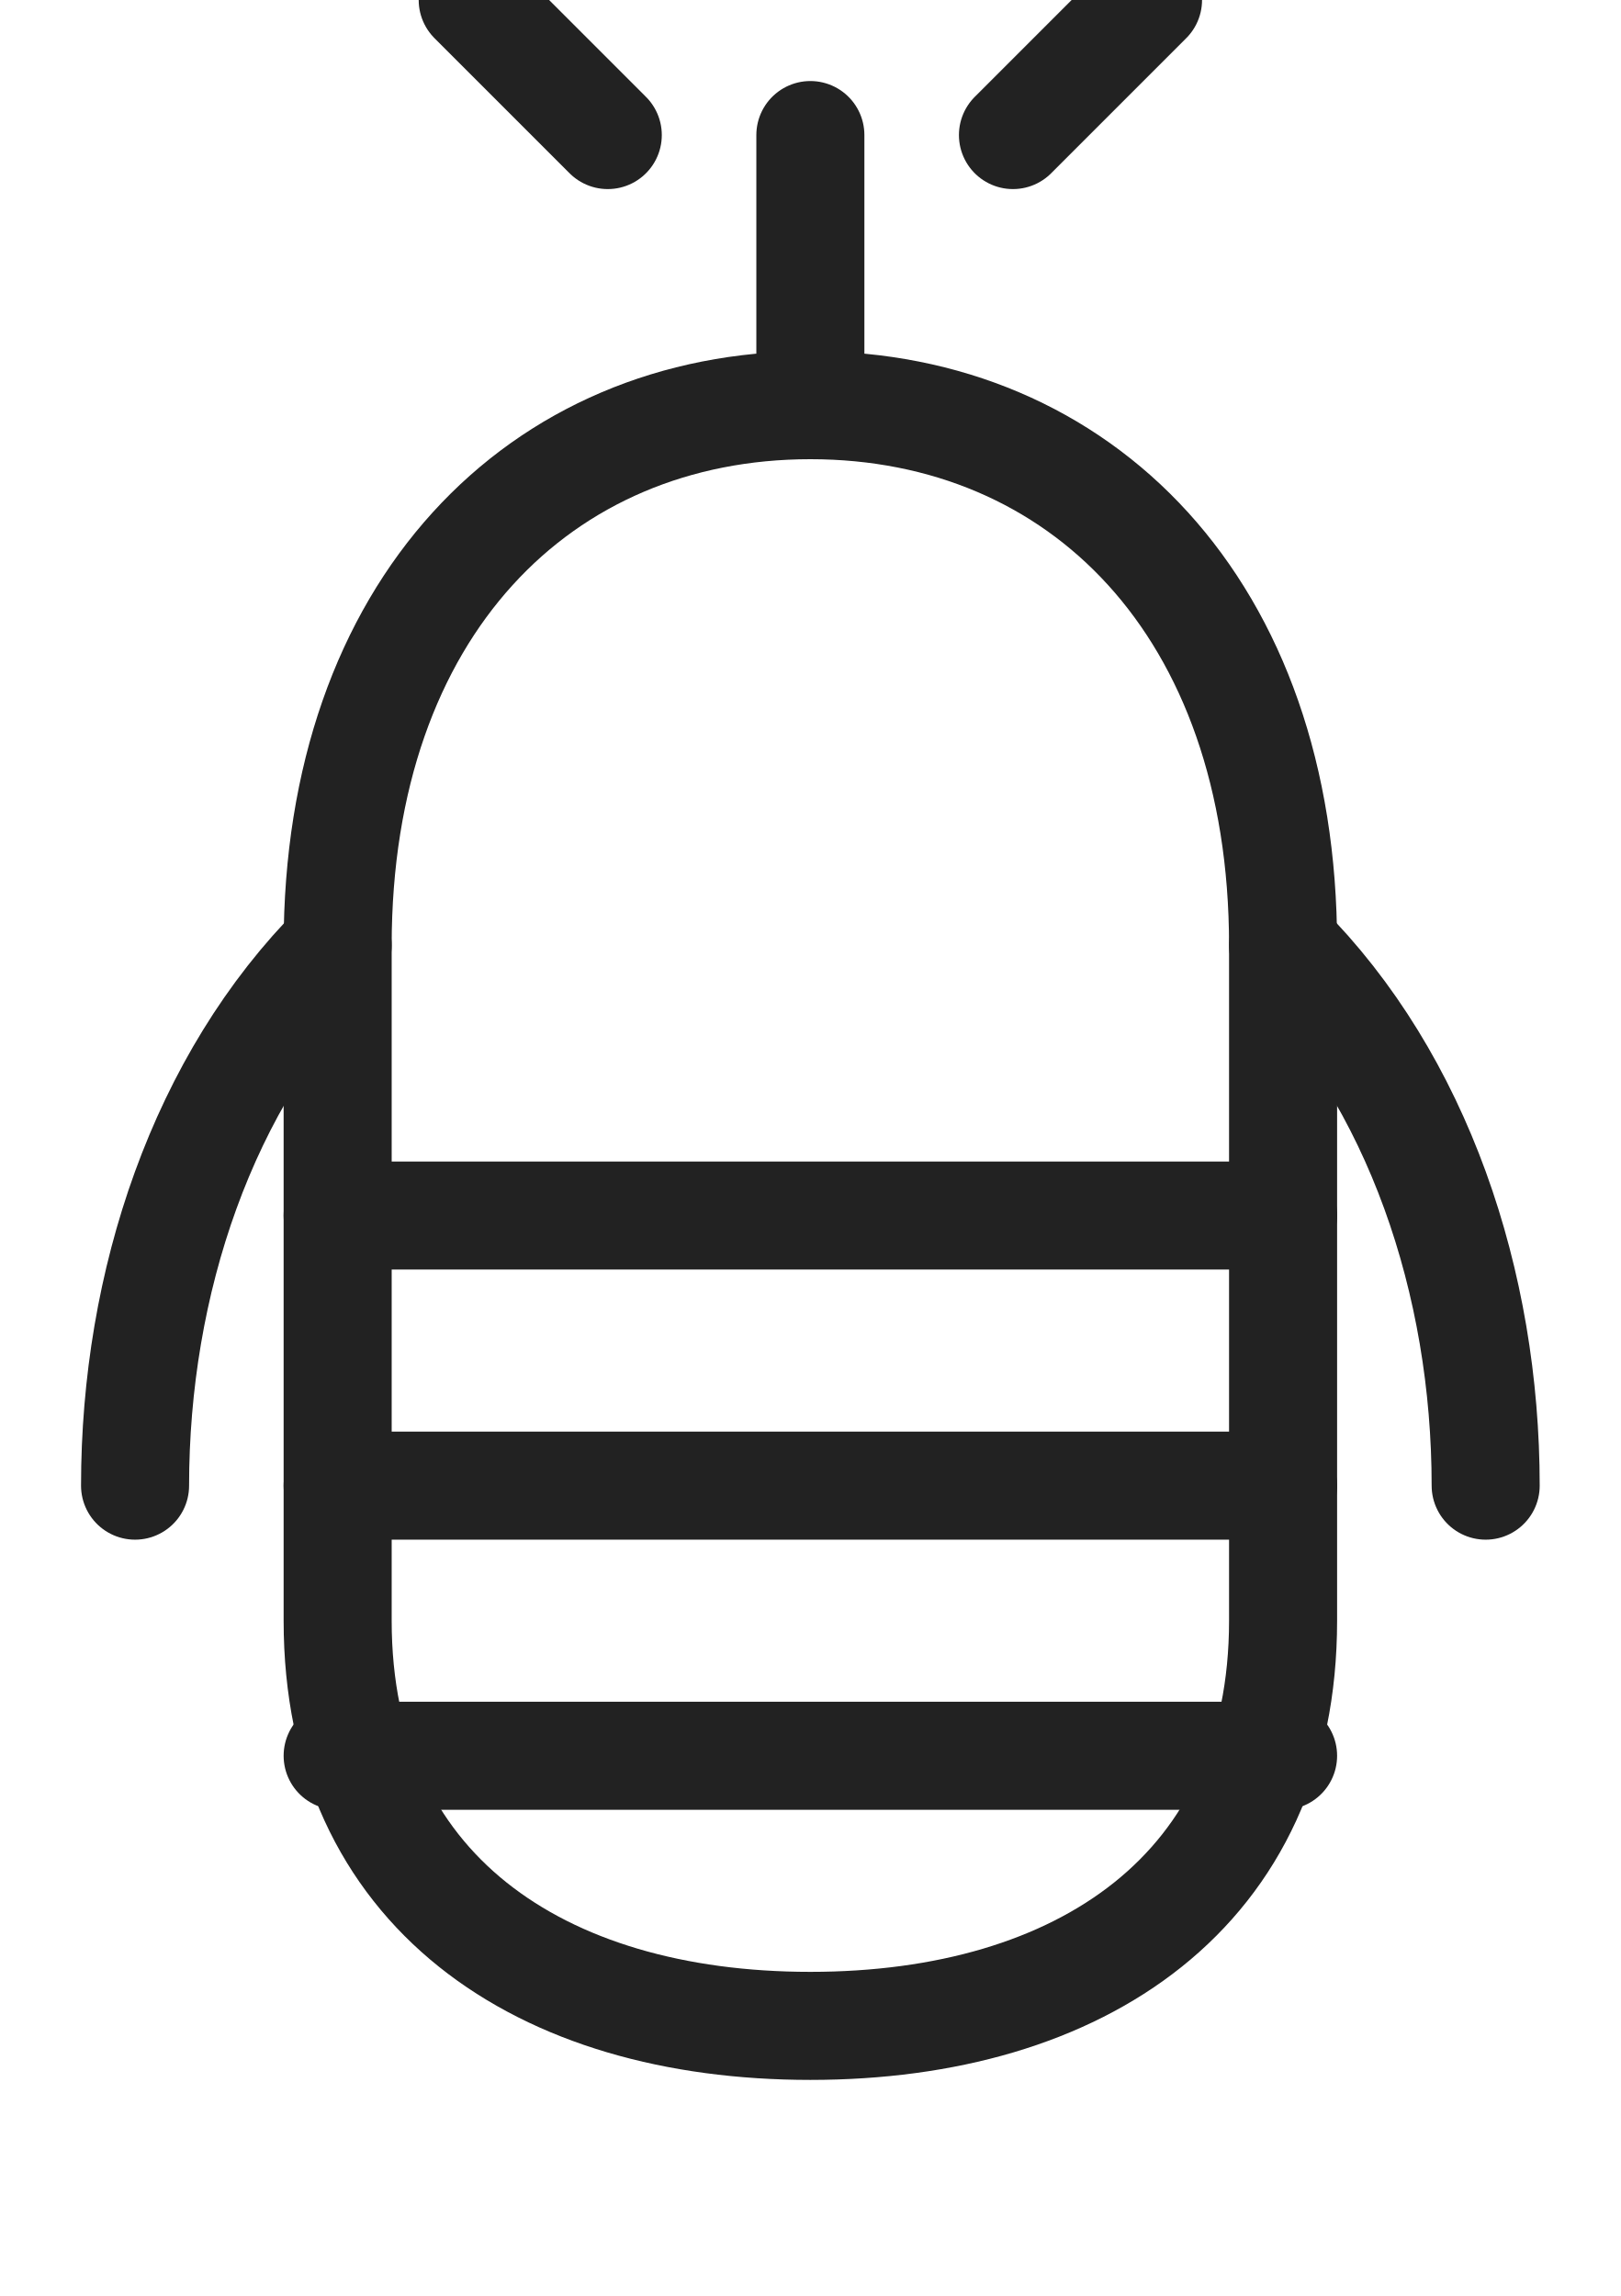
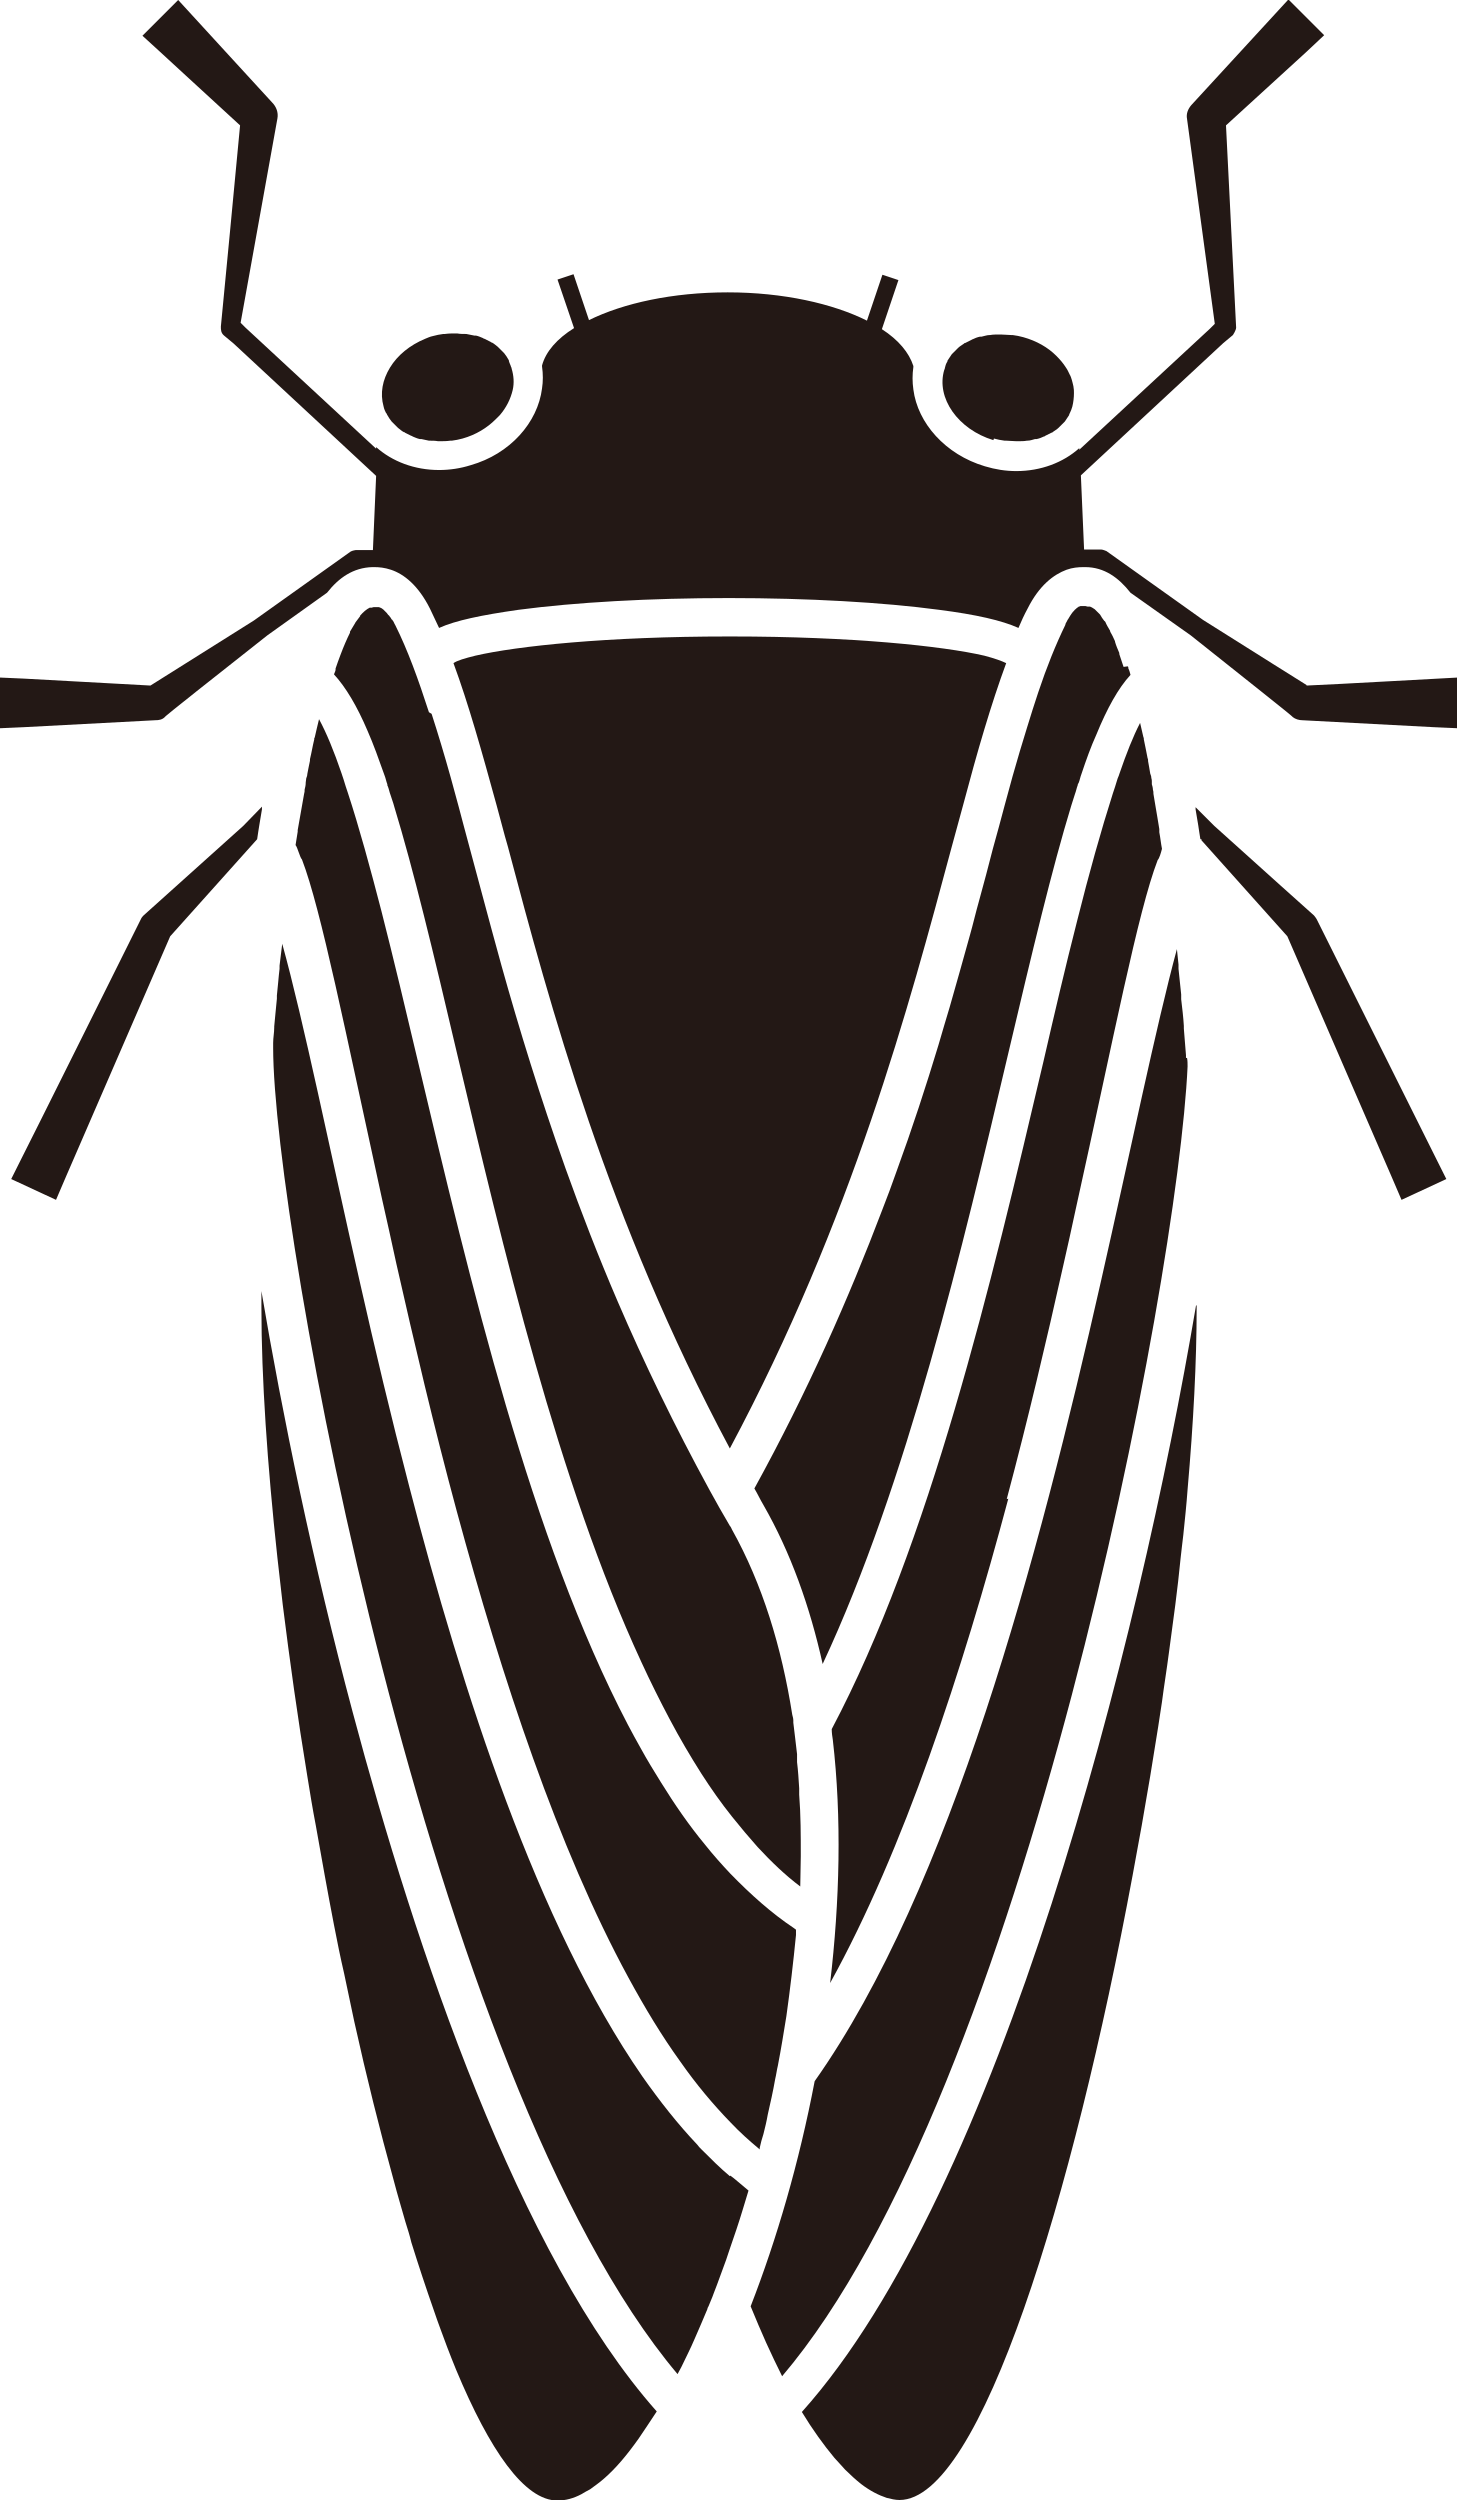
- <svg xmlns="http://www.w3.org/2000/svg" viewBox="0 0 24 34" width="24" height="34" fill="none" stroke="#222222" stroke-width="1.6" stroke-linecap="round" stroke-linejoin="round">
-   <path d="M12 2v4M12 6C8 6 5 9 5 14v10c0 4 3 6 7 6s7-2 7-6V14c0-5-3-8-7-8z" />
-   <path d="M5 14c-2 2-3 5-3 8M19 14c2 2 3 5 3 8" />
-   <path d="M5 18h14M5 22h14M5 26h14" />
-   <path d="M9 2L7 0M15 2l2-2" />
+ <svg xmlns="http://www.w3.org/2000/svg" id="Layer_2" data-name="Layer 2" viewBox="0 0 27.31 46.86">
+   <defs>
+     <style>
+       .cls-1 {
+         fill: #231815;
+       }
+     </style>
+   </defs>
+   <g id="Layer_1-2" data-name="Layer 1">
+     <g>
+       <path class="cls-1" d="M4.91,15.12l-.35.36-1.87,1.68s-.04.04-.05.07c-.01.02-2.21,4.44-2.23,4.47l-.2.4.84.39.18-.42,1.96-4.52,1.63-1.82h0s0,0,0,0c.01-.09.03-.18.04-.26.02-.1.03-.2.05-.3,0-.01,0-.03,0-.04Z" />
+       <path class="cls-1" d="M24.49,12.84c-.1-.06-.97-.61-1.94-1.22l-1.81-1.29s-.07-.03-.1-.03h-.32s-.06-1.39-.06-1.39l2.67-2.48.18-.15s.06-.09.06-.14c0-.02-.15-3.01-.19-3.79l1.51-1.38.33-.31-.67-.67c-.21.23-1.58,1.72-1.82,1.98-.06.07-.1.16-.08.26l.52,3.84-.09.09-2.45,2.27v-.03c-.3.27-.72.43-1.18.43-.2,0-.39-.03-.59-.09-.74-.22-1.26-.81-1.34-1.44-.02-.14-.02-.28,0-.42,0,0,0-.01,0-.02h0c-.08-.25-.28-.49-.59-.69l.31-.92-.3-.1-.29.86c-.64-.32-1.57-.53-2.61-.53-1.03,0-1.95.2-2.6.52l-.29-.86-.3.1.31.91c-.32.2-.53.44-.6.7h0s0,.01,0,.02c.02.14.02.28,0,.41-.08.64-.6,1.23-1.34,1.44-.19.06-.39.09-.59.09-.46,0-.88-.16-1.18-.43v.03s-2.45-2.27-2.45-2.27l-.09-.09c.03-.17.69-3.83.69-3.83.02-.11-.02-.22-.1-.3C4.92,1.72,3.51.19,3.34,0l-.67.67c.18.16,1.4,1.29,1.83,1.68-.03.35-.36,3.77-.36,3.77,0,.06,0,.12.06.17l.18.15,2.67,2.48-.06,1.39h-.32s-.07.01-.1.03l-1.81,1.29-1.94,1.22-2.37-.13-.45-.02v.95s.45-.02.45-.02l2.46-.13c.07,0,.13-.01.18-.06-.02,0,.97-.78,1.92-1.53l1.12-.8c.22-.28.49-.47.85-.48,0,0,.02,0,.03,0h0c.1,0,.2.01.32.05.24.08.51.29.73.73.06.12.11.24.17.36.31-.14.79-.24,1.49-.34,1.06-.14,2.46-.22,3.94-.22,1.49,0,2.89.08,3.94.22.7.09,1.18.2,1.49.34.05-.12.11-.25.17-.36.22-.44.49-.64.73-.73.11-.04.22-.05.32-.05,0,0,.02,0,.03,0,.36,0,.63.2.85.48l1.13.8c.94.75,1.93,1.53,1.91,1.53.05.04.12.06.18.06l2.46.13.45.02v-.95c-.23.01-2.31.13-2.83.15Z" />
+       <path class="cls-1" d="M24.68,17.23s-.03-.05-.05-.07c0,0-1.04-.93-1.87-1.68l-.35-.35s0,.03,0,.04c.02.1.03.2.05.3.01.09.03.18.04.26,0,0,0,0,0,0h0s0,0,0,0h0s.02,0,.02,0v.02s0,0,0,0l1.61,1.8,1.96,4.52.18.42.84-.39-.2-.4s-2.22-4.45-2.23-4.47Z" />
+       <path class="cls-1" d="M22.42,24.46c-1.08,6.4-3.68,16.61-7.39,20.75.2.33.41.62.61.86.07.08.14.15.2.22.1.1.2.19.3.27.17.13.33.21.48.26.08.02.16.04.24.04,1.52,0,3.25-5.68,4.37-11.71.06-.31.11-.62.17-.93.05-.31.11-.62.16-.93s.1-.62.15-.93c.02-.15.05-.31.07-.46.04-.31.09-.61.13-.92.04-.3.08-.6.12-.9.04-.3.07-.59.1-.88.02-.15.03-.29.05-.43.03-.29.06-.57.08-.85.11-1.25.17-2.41.17-3.4,0,0,0,0,0-.01,0,0,0-.02,0-.03Z" />
+       <path class="cls-1" d="M22.23,19.83s0-.04,0-.05c-.01-.17-.03-.33-.04-.5,0-.02,0-.03,0-.05-.01-.17-.03-.33-.05-.5,0-.03,0-.06,0-.09-.02-.16-.03-.32-.05-.48,0-.03,0-.06,0-.08-.01-.1-.02-.19-.03-.29-.39,1.44-.88,3.83-1.42,6.21-1.17,5.18-2.82,11.4-5.37,15.01-.29,1.52-.71,2.96-1.2,4.22.1.24.19.46.29.68.1.22.2.43.3.63,4.53-5.33,7.42-20.55,7.6-24.55,0-.05,0-.11-.01-.16Z" />
+       <path class="cls-1" d="M21.06,12.5c-.03-.08-.05-.16-.08-.24,0,0,0-.01,0-.02-.03-.07-.06-.14-.08-.21,0,0,0,0,0-.01-.03-.07-.06-.13-.09-.18,0,0,0-.02-.01-.03-.03-.05-.06-.1-.08-.15,0,0-.01-.02-.02-.02-.03-.04-.06-.08-.08-.12,0,0,0,0-.01-.01-.03-.03-.06-.06-.09-.09,0,0,0,0,0,0-.03-.02-.06-.04-.09-.05,0,0,0,0-.01,0-.01,0-.02,0-.03,0-.02,0-.03-.01-.05-.01,0,0,0,0,0,0,0,0,0,0-.01,0,0,0-.02,0-.02,0,0,0-.02,0-.03,0,0,0-.02,0-.02,0,0,0-.02,0-.03.01,0,0-.02,0-.02.01,0,0-.02.01-.03.02,0,0-.01.01-.02.02-.01,0-.02.02-.03.03,0,0-.01.01-.02.02-.01.01-.02.03-.03.04,0,0-.01.02-.02.03-.01.02-.02.03-.03.05,0,0-.01.02-.02.03-.01.03-.03.05-.04.08,0,0,0,0,0,.01-.18.37-.35.79-.51,1.27-.07.21-.14.43-.21.66-.09.29-.18.59-.27.91-.05.18-.1.36-.15.55-.07.26-.14.53-.22.81-.08.32-.17.65-.26.98-.06.21-.11.43-.17.64-.12.44-.25.89-.38,1.35-.07.23-.14.47-.21.71-.23.76-.49,1.56-.79,2.38-.08.23-.17.47-.26.7-.63,1.66-1.4,3.41-2.4,5.23.06.1.11.21.17.31.51.89.87,1.9,1.11,2.98,1.58-3.38,2.63-7.84,3.48-11.45.45-1.91.82-3.46,1.18-4.64.02-.07.05-.15.07-.22.02-.05.03-.11.05-.16,0-.02.01-.03.02-.05.02-.05.03-.11.05-.16.09-.27.18-.52.28-.74.2-.49.41-.87.64-1.12-.01-.04-.02-.08-.04-.12,0-.01,0-.03-.01-.04Z" />
+       <path class="cls-1" d="M18.87,28.1c.4-1.5.75-2.99,1.06-4.38.08-.36.16-.7.23-1.04.72-3.25,1.17-5.6,1.54-6.56.03-.03.06-.13.08-.21-.02-.1-.03-.21-.05-.31,0-.02,0-.04,0-.06-.02-.14-.05-.29-.07-.42,0,0,0,0,0,0-.01-.08-.03-.16-.04-.24,0-.03,0-.05-.01-.08,0-.03-.01-.07-.02-.1,0-.01,0-.03,0-.05,0-.02,0-.04-.01-.07,0-.03-.01-.05-.02-.08-.01-.08-.03-.16-.04-.23,0-.02,0-.04-.01-.06-.02-.12-.05-.24-.07-.35,0-.02,0-.03-.01-.05-.02-.09-.04-.18-.06-.26-.13.25-.26.58-.39.96-.01.04-.03.07-.04.11-.01.04-.03.09-.04.13-.01.04-.03.08-.04.12-.22.69-.45,1.51-.67,2.39-.22.86-.43,1.76-.63,2.63-.98,4.17-2.13,9.04-3.97,12.52,0,.07.01.14.02.2.17,1.47.13,3.03-.05,4.56,1.38-2.5,2.47-5.82,3.34-9.08Z" />
+       <path class="cls-1" d="M5.89,13.84s0,.02,0,.02c-.03.12-.05.25-.08.37,0,.01,0,.02,0,.03-.02.08-.03.16-.05.25,0,.03-.01.05-.02.08,0,.03-.01.05-.01.08,0,0,0,0,0,.01,0,.04-.01.08-.02.12,0,.03,0,.05-.01.08-.04.22-.08.45-.12.68,0,0,0,.02,0,.03-.01.08-.03.17-.04.25.04.05.08.23.12.27.36.94.81,3.21,1.5,6.36.09.4.18.8.27,1.22.33,1.46.7,3.04,1.13,4.63.85,3.14,1.9,6.32,3.22,8.75.31.57.63,1.1.97,1.57.3.43.62.81.95,1.15.17.18.35.34.53.49,0,0,0,0,.01.01,0-.01,0-.02,0-.03h0c.02-.09.04-.17.07-.26.03-.12.06-.24.08-.36.05-.22.1-.44.14-.67.02-.08.03-.17.05-.25.06-.31.11-.62.16-.93.07-.5.13-1.01.18-1.52,0-.03,0-.06,0-.1l-.04-.03c-.42-.28-.81-.63-1.19-1.02-.16-.17-.33-.36-.48-.55-.29-.35-.56-.74-.82-1.16-.13-.21-.26-.42-.38-.64-.08-.14-.16-.29-.24-.44-1.82-3.48-2.96-8.31-3.94-12.45-.22-.93-.45-1.9-.68-2.8-.21-.81-.42-1.58-.63-2.22-.01-.04-.03-.08-.04-.12-.01-.04-.03-.09-.04-.13-.01-.04-.03-.08-.04-.12-.14-.41-.28-.75-.42-1.01-.03.11-.05.22-.08.34Z" />
+       <path class="cls-1" d="M4.9,24.19c0,.11,0,.21,0,.32,0,1.32.11,2.94.3,4.69.03.29.07.59.1.88.13,1.04.28,2.12.46,3.21.05.31.1.62.16.93.11.62.22,1.24.34,1.86.06.31.12.61.19.91.06.3.13.6.19.9.23,1.04.48,2.04.74,2.98.07.27.15.53.22.78.04.13.08.25.11.38.14.45.28.87.42,1.27.08.24.17.47.25.69.06.15.11.29.17.43.63,1.51,1.28,2.45,1.9,2.45.15,0,.3-.04.45-.12.05-.03.1-.06.16-.09.08-.06.17-.12.26-.2.22-.19.43-.44.65-.75.11-.16.22-.33.34-.51-2.59-2.92-4.52-8.68-5.7-13.11-.74-2.77-1.32-5.58-1.71-7.89Z" />
+       <path class="cls-1" d="M8.04,13.35c-.2-.62-.4-1.17-.63-1.63-.02-.03-.03-.07-.05-.09,0,0-.01-.02-.02-.02-.01-.02-.02-.04-.04-.06,0,0-.01-.02-.02-.02-.01-.01-.02-.03-.03-.04,0,0-.01-.01-.02-.02-.01-.01-.02-.02-.03-.03,0,0-.01-.01-.02-.02-.01,0-.02-.02-.03-.02,0,0-.01,0-.02-.01-.01,0-.02-.01-.03-.01,0,0-.01,0-.02,0,0,0-.02,0-.03,0,0,0-.02,0-.02,0,0,0,0,0-.01,0,0,0,0,0,0,0-.02,0-.03,0-.05.01-.01,0-.02,0-.03,0,0,0,0,0-.01,0-.06.03-.12.08-.18.15,0,0,0,0,0,.01-.03.04-.06.08-.09.12,0,0,0,.01-.01.02-.03.05-.06.1-.09.15,0,0,0,.01,0,.02-.06.12-.12.26-.18.42,0,0,0,0,0,0-.03.08-.06.16-.09.25,0,0,0,.02,0,.02,0,.03-.02.06-.03.09.22.24.43.59.63,1.06.11.25.21.53.32.84.02.05.03.11.05.16,0,.01,0,.03.01.04.02.05.03.11.05.16.02.07.05.14.07.22.36,1.18.73,2.72,1.18,4.64.85,3.59,1.89,8.02,3.45,11.39.17.37.35.73.53,1.07.19.36.39.7.6,1.03.18.28.37.55.57.8.16.2.32.39.48.57.26.28.52.53.8.74h0c0-.19.01-.38.01-.57,0-.39,0-.77-.03-1.15,0-.04,0-.08,0-.12-.01-.16-.02-.33-.04-.49,0-.03,0-.05,0-.08,0-.02,0-.05,0-.07-.02-.2-.05-.4-.07-.59,0-.01,0-.03,0-.04,0-.04-.01-.07-.02-.11-.2-1.27-.56-2.45-1.13-3.47-.01-.02-.02-.05-.04-.07-.13-.22-.26-.45-.38-.67-.66-1.21-1.23-2.39-1.72-3.53-.37-.86-.69-1.69-.98-2.5-.48-1.35-.87-2.62-1.2-3.8-.26-.94-.49-1.82-.71-2.63-.03-.12-.06-.23-.09-.34-.05-.19-.1-.37-.15-.55-.12-.43-.24-.83-.36-1.2Z" />
+       <path class="cls-1" d="M13.68,40.79c-.18-.15-.35-.32-.53-.5-.03-.03-.06-.06-.08-.09h0c-.36-.38-.7-.81-1.03-1.28-1.97-2.85-3.37-7.2-4.37-11.06-.34-1.3-.65-2.61-.93-3.85-.55-2.42-1.05-4.88-1.45-6.32-.02.14-.03.27-.05.41,0,.02,0,.04,0,.06-.02.16-.03.33-.05.5,0,.02,0,.04,0,.06-.02.17-.03.34-.05.52,0,0,0,.01,0,.02,0,.1-.02.19-.02.29v.09c0,3.35,2.92,19.33,7.58,24.86.02-.04.05-.09.07-.13.08-.17.17-.34.25-.53.08-.18.16-.37.24-.56,0-.02.01-.03.02-.05.03-.08.07-.16.1-.25.08-.2.15-.41.23-.62.02-.06.04-.12.06-.18.09-.26.18-.52.26-.79.03-.11.07-.22.1-.33l-.25-.21s-.06-.05-.09-.07Z" />
+       <path class="cls-1" d="M18.63,8.22h0c.07.02.13.03.2.04,0,0,.02,0,.03,0,.06,0,.12.01.19.01,0,0,.01,0,.02,0,0,0,.01,0,.02,0,.05,0,.11,0,.16-.01,0,0,0,0,.01,0,.05,0,.1-.02.14-.03.01,0,.02,0,.03,0,.05-.01.1-.03.14-.05,0,0,.02,0,.02-.01.04-.02.08-.04.12-.06,0,0,.02,0,.02-.01.04-.03.08-.05.11-.08,0,0,.01-.01.02-.02.03-.03.06-.06.09-.09,0,0,0,0,.01-.01.03-.04.05-.08.08-.12,0,0,0-.02.01-.03.02-.04.04-.09.05-.13.02-.08.03-.17.03-.25,0-.04,0-.08-.01-.13s-.02-.08-.03-.12c-.01-.03-.02-.07-.04-.1-.02-.04-.04-.09-.07-.13,0,0,0,0,0,0-.05-.08-.11-.15-.18-.22,0,0,0,0,0,0-.16-.16-.37-.28-.62-.35-.07-.02-.13-.03-.2-.04,0,0-.02,0-.03,0-.06,0-.12-.01-.19-.01-.01,0-.02,0-.04,0-.05,0-.11,0-.16.01,0,0,0,0-.01,0-.05,0-.1.02-.15.03-.01,0-.02,0-.03,0-.05.01-.1.03-.14.05,0,0-.01,0-.02.01-.04.02-.08.04-.12.06,0,0-.02,0-.02.01-.04.03-.08.05-.11.08,0,0-.01.01-.02.02-.03.03-.06.06-.09.09,0,0,0,0-.01.01-.03.04-.05.08-.08.12,0,0,0,.02-.01.03-.02.03-.03.07-.04.11,0,0,0,.02-.01.03,0,0,0,0,0,0-.16.53.26,1.12.92,1.32Z" />
+       <path class="cls-1" d="M7.25,7.75s0,.02.01.03c.02.04.05.08.08.12,0,0,0,0,.01.01.03.03.06.06.09.09,0,0,.01.01.02.02.04.03.07.06.11.08,0,0,.02,0,.02.01.04.02.08.04.12.06,0,0,.02,0,.02.01.05.02.09.04.14.05.01,0,.02,0,.03,0,.05.01.09.02.14.03,0,0,0,0,.01,0,.05,0,.11,0,.16.01,0,0,.01,0,.02,0,0,0,.01,0,.02,0,.06,0,.12,0,.19-.01,0,0,.02,0,.03,0,.07-.01.13-.02.2-.04.25-.07.46-.2.62-.36.03-.03.05-.05.08-.08.12-.14.2-.3.24-.47.03-.13.02-.27-.02-.4,0,0,0-.02-.01-.03-.01-.04-.03-.07-.04-.11,0,0,0-.02-.01-.03-.02-.04-.05-.08-.08-.12,0,0,0,0-.01-.01-.03-.03-.06-.06-.09-.09,0,0-.01-.01-.02-.02-.04-.03-.07-.06-.11-.08,0,0-.02,0-.02-.01-.04-.02-.08-.04-.12-.06,0,0-.02,0-.02-.01-.05-.02-.09-.04-.14-.05-.01,0-.02,0-.03,0-.05-.01-.1-.02-.15-.03,0,0,0,0-.01,0-.05,0-.11,0-.16-.01-.01,0-.02,0-.04,0-.06,0-.12,0-.19.01,0,0-.02,0-.03,0-.07.01-.13.02-.2.04,0,0,0,0,0,0-.05.01-.09.03-.14.05-.29.12-.52.31-.66.54-.14.23-.19.48-.12.73.01.05.03.09.05.13Z" />
+       <path class="cls-1" d="M13.66,11.93c-2.29,0-3.97.18-4.75.36-.2.05-.34.09-.41.14.28.76.53,1.65.81,2.67.07.25.13.5.21.77.79,2.98,1.86,6.97,4.16,11.28,2.3-4.31,3.36-8.3,4.16-11.28.07-.26.14-.52.21-.77.27-1.02.53-1.91.81-2.67-.08-.04-.22-.09-.41-.14-.78-.18-2.47-.36-4.75-.36Z" />
+     </g>
+   </g>
</svg>
